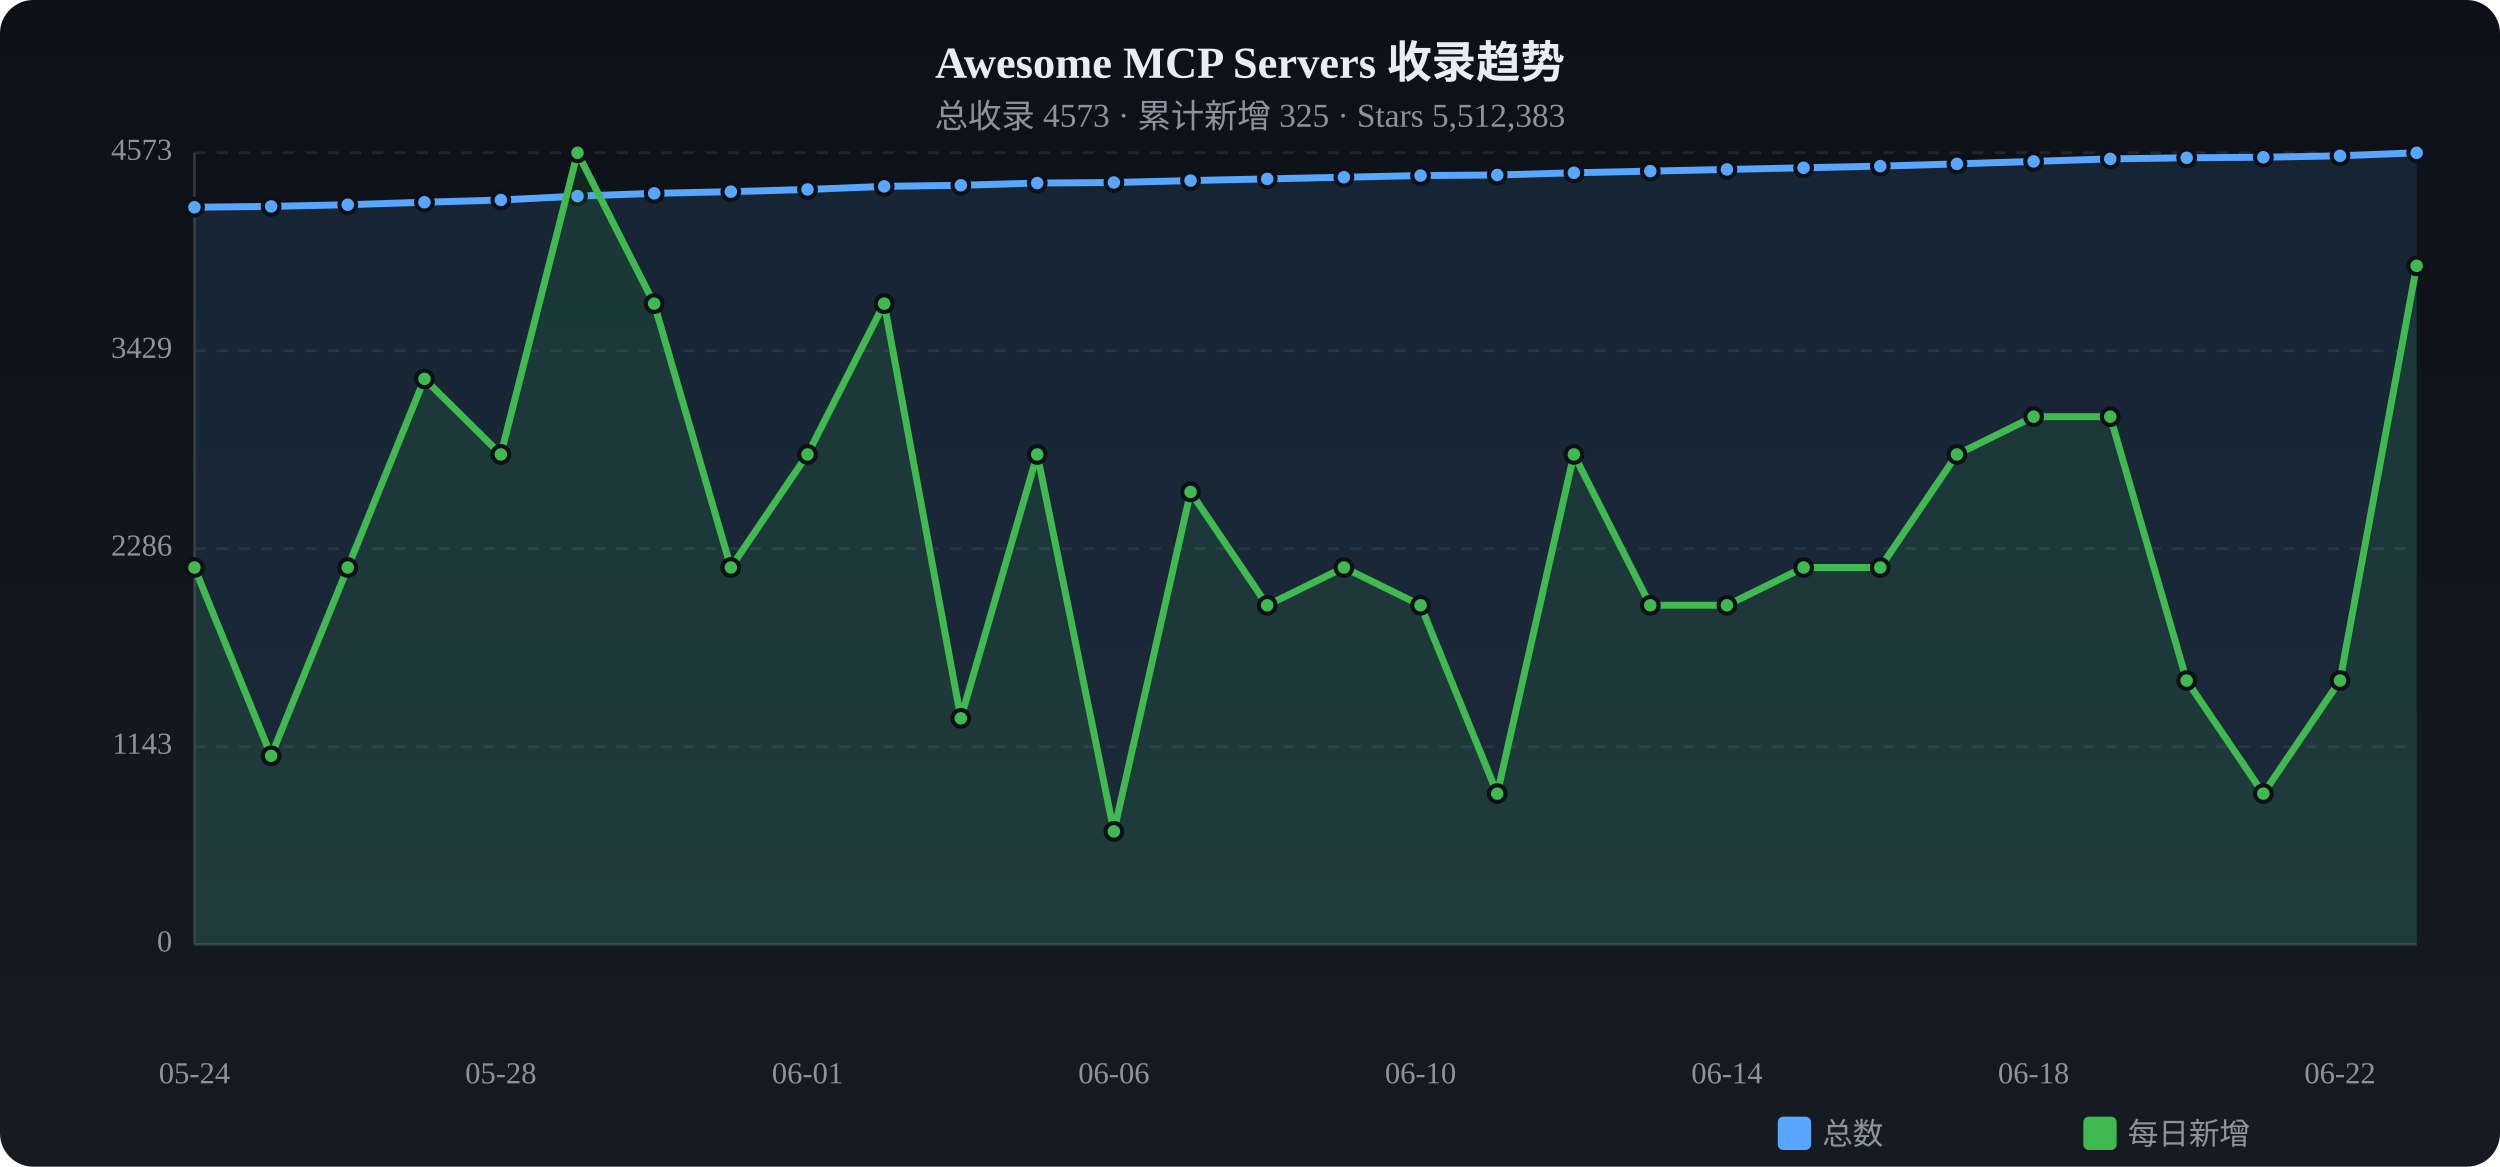
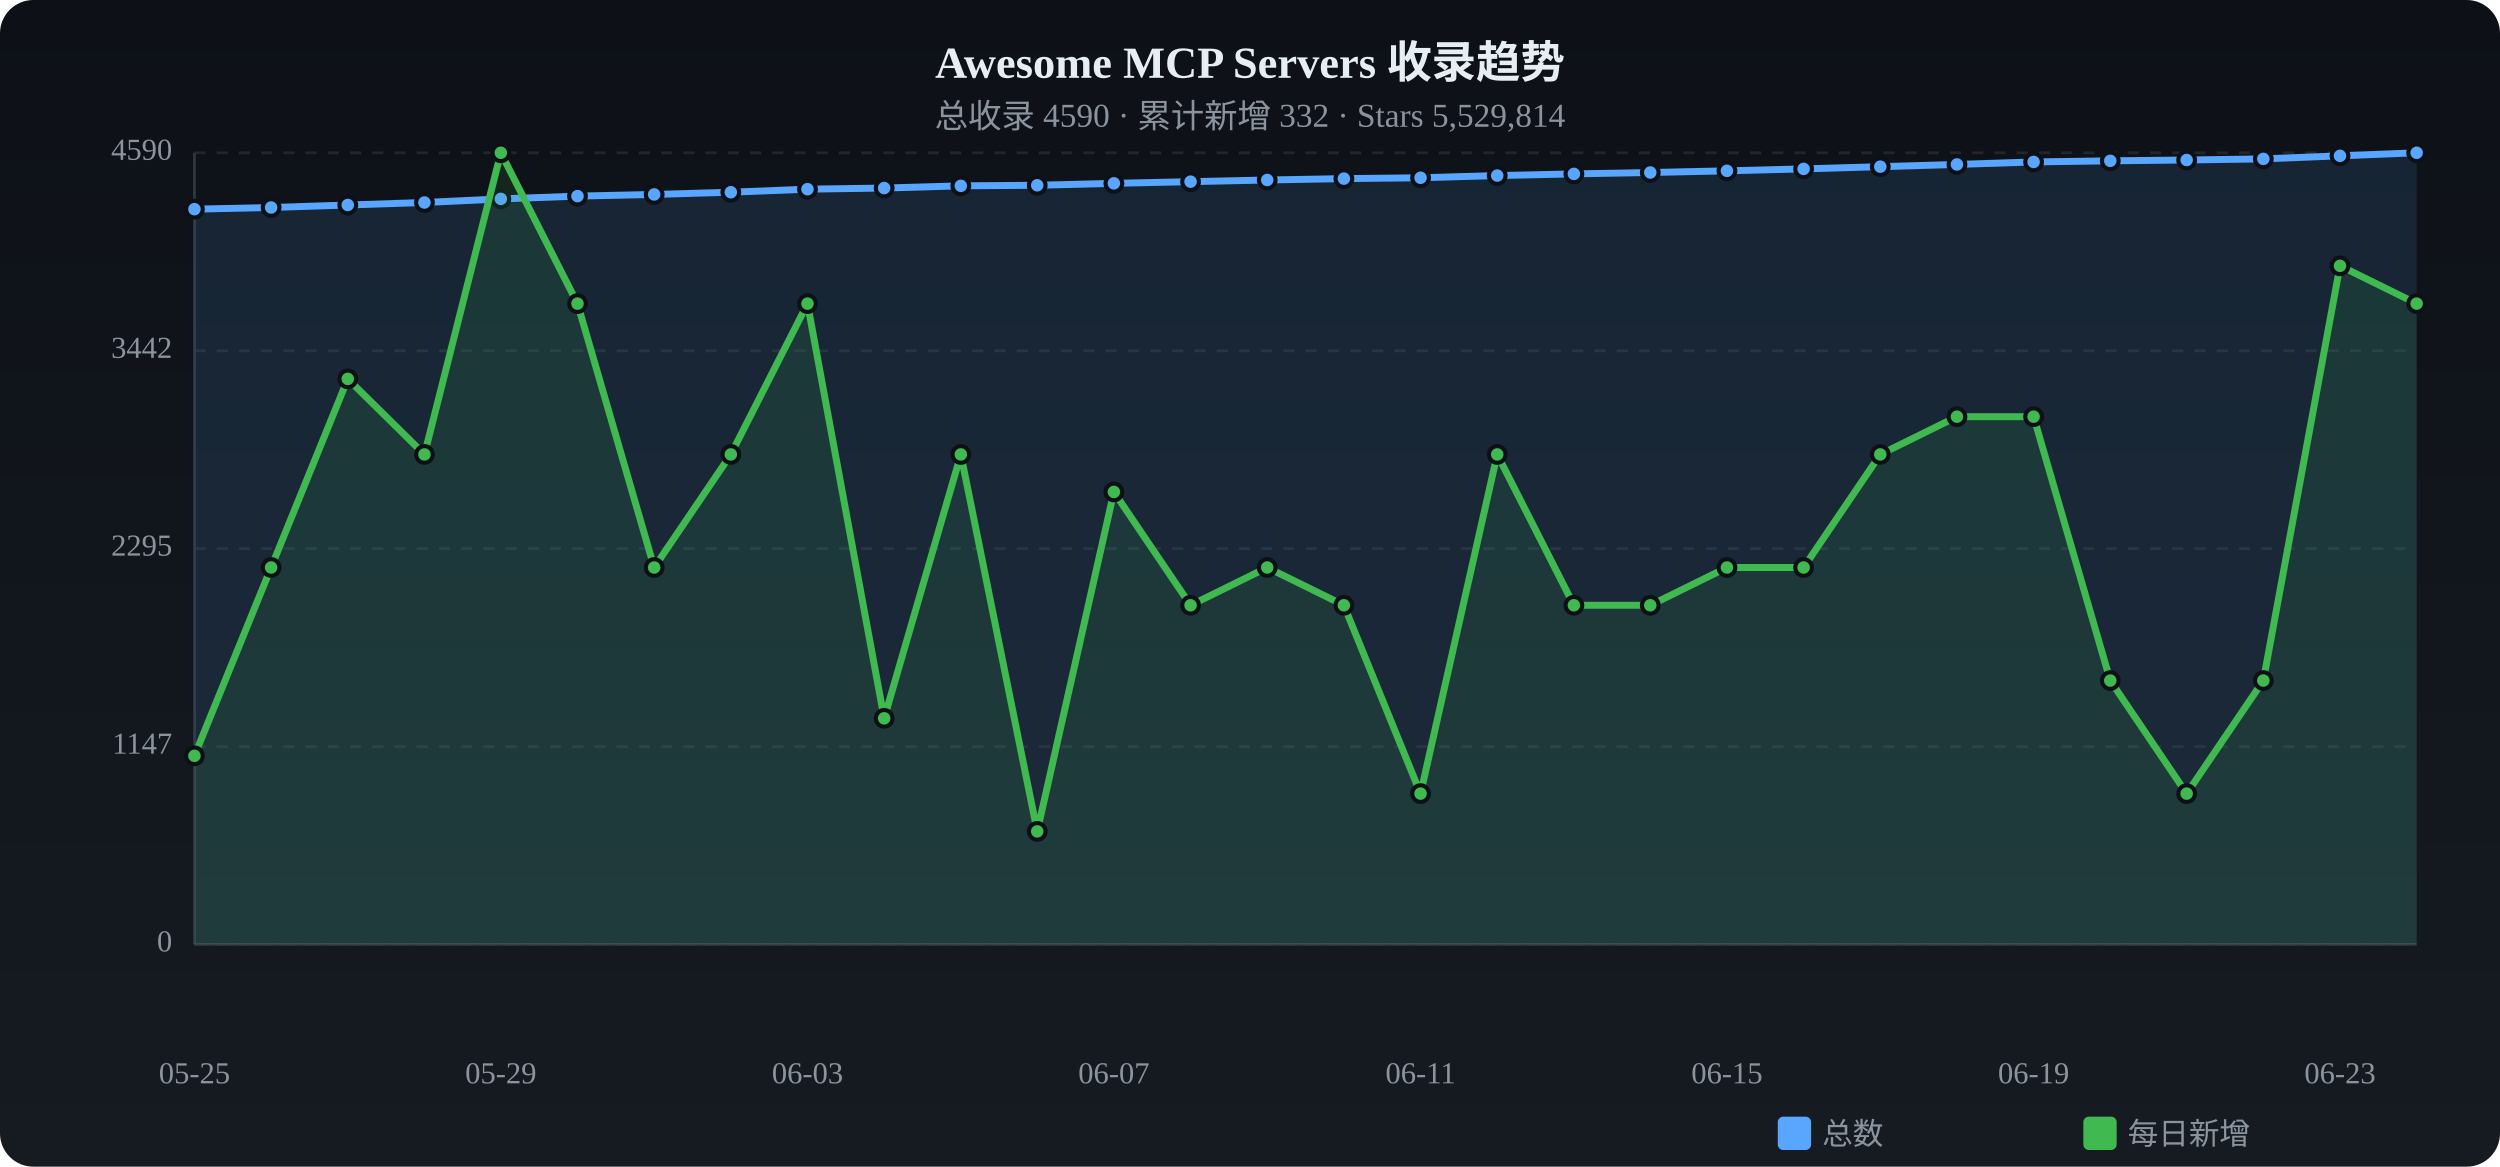
<svg xmlns="http://www.w3.org/2000/svg" viewBox="0 0 900 420" width="900" height="420">
  <defs>
    <linearGradient id="tbg" x1="0%" y1="0%" x2="0%" y2="100%">
      <stop offset="0%" stop-color="#0d1117" />
      <stop offset="100%" stop-color="#161b22" />
    </linearGradient>
  </defs>
  <rect width="900" height="420" rx="12" fill="url(#tbg)" />
  <text x="450.0" y="28" text-anchor="middle" fill="#e6edf3" font-size="16" font-weight="bold">Awesome MCP Servers 收录趋势</text>
-   <text x="450.0" y="46" text-anchor="middle" fill="#8b949e" font-size="12">总收录 4573 · 累计新增 325 · Stars 5,512,383</text>
+   <text x="450.0" y="46" text-anchor="middle" fill="#8b949e" font-size="12">总收录 4590 · 累计新增 332 · Stars 5,529,814</text>
  <text x="62" y="340.0" text-anchor="end" fill="#8b949e" font-size="11" dominant-baseline="middle">0</text>
  <line x1="70" y1="340.0" x2="870" y2="340.0" stroke="#21262d" stroke-dasharray="4 4" />
-   <text x="62" y="268.8" text-anchor="end" fill="#8b949e" font-size="11" dominant-baseline="middle">1143</text>
+   <text x="62" y="268.8" text-anchor="end" fill="#8b949e" font-size="11" dominant-baseline="middle">1147</text>
  <line x1="70" y1="268.8" x2="870" y2="268.8" stroke="#21262d" stroke-dasharray="4 4" />
-   <text x="62" y="197.5" text-anchor="end" fill="#8b949e" font-size="11" dominant-baseline="middle">2286</text>
+   <text x="62" y="197.5" text-anchor="end" fill="#8b949e" font-size="11" dominant-baseline="middle">2295</text>
  <line x1="70" y1="197.5" x2="870" y2="197.5" stroke="#21262d" stroke-dasharray="4 4" />
-   <text x="62" y="126.3" text-anchor="end" fill="#8b949e" font-size="11" dominant-baseline="middle">3429</text>
+   <text x="62" y="126.3" text-anchor="end" fill="#8b949e" font-size="11" dominant-baseline="middle">3442</text>
  <line x1="70" y1="126.3" x2="870" y2="126.3" stroke="#21262d" stroke-dasharray="4 4" />
-   <text x="62" y="55.0" text-anchor="end" fill="#8b949e" font-size="11" dominant-baseline="middle">4573</text>
+   <text x="62" y="55.0" text-anchor="end" fill="#8b949e" font-size="11" dominant-baseline="middle">4590</text>
  <line x1="70" y1="55.0" x2="870" y2="55.0" stroke="#21262d" stroke-dasharray="4 4" />
  <line x1="70" y1="55" x2="70" y2="340" stroke="#30363d" />
  <line x1="70" y1="340" x2="870" y2="340" stroke="#30363d" />
-   <path d="M70.0,74.6 L97.6,74.3 L125.2,73.7 L152.8,72.8 L180.3,72.0 L207.9,70.6 L235.5,69.6 L263.1,69.0 L290.7,68.2 L318.3,67.1 L345.9,66.7 L373.4,65.9 L401.0,65.7 L428.6,65.0 L456.2,64.4 L483.8,63.8 L511.4,63.2 L539.0,63.0 L566.6,62.2 L594.1,61.6 L621.7,61.0 L649.3,60.4 L676.9,59.8 L704.5,59.0 L732.1,58.1 L759.7,57.2 L787.2,56.8 L814.8,56.6 L842.4,56.1 L870.0,55.0 L870.0,340 L70.0,340 Z" fill="#58a6ff" opacity="0.12" />
-   <polyline points="70.0,74.6 97.6,74.3 125.2,73.7 152.8,72.8 180.3,72.0 207.9,70.6 235.5,69.6 263.1,69.0 290.7,68.2 318.3,67.1 345.9,66.7 373.4,65.9 401.0,65.7 428.6,65.0 456.2,64.4 483.8,63.8 511.4,63.2 539.0,63.0 566.6,62.2 594.1,61.6 621.7,61.0 649.3,60.4 676.9,59.8 704.5,59.0 732.1,58.1 759.7,57.2 787.2,56.8 814.8,56.6 842.4,56.1 870.0,55.0" fill="none" stroke="#58a6ff" stroke-width="2.5" stroke-linecap="round" stroke-linejoin="round" />
-   <circle cx="70.0" cy="74.6" r="3" fill="#58a6ff" stroke="#0d1117" stroke-width="1.5" />
-   <circle cx="97.6" cy="74.3" r="3" fill="#58a6ff" stroke="#0d1117" stroke-width="1.5" />
-   <circle cx="125.2" cy="73.7" r="3" fill="#58a6ff" stroke="#0d1117" stroke-width="1.5" />
-   <circle cx="152.8" cy="72.8" r="3" fill="#58a6ff" stroke="#0d1117" stroke-width="1.5" />
-   <circle cx="180.3" cy="72.0" r="3" fill="#58a6ff" stroke="#0d1117" stroke-width="1.5" />
+   <path d="M70.0,75.3 L97.6,74.7 L125.2,73.8 L152.8,72.9 L180.3,71.6 L207.9,70.6 L235.5,70.0 L263.1,69.2 L290.7,68.1 L318.3,67.7 L345.9,66.9 L373.4,66.7 L401.0,66.0 L428.6,65.4 L456.2,64.8 L483.8,64.3 L511.4,64.0 L539.0,63.2 L566.6,62.6 L594.1,62.1 L621.7,61.5 L649.3,60.8 L676.9,60.0 L704.5,59.2 L732.1,58.3 L759.7,57.9 L787.2,57.6 L814.8,57.2 L842.4,56.1 L870.0,55.0 L870.0,340 L70.0,340 Z" fill="#58a6ff" opacity="0.12" />
+   <polyline points="70.0,75.3 97.6,74.7 125.2,73.8 152.8,72.9 180.3,71.6 207.9,70.6 235.5,70.0 263.1,69.2 290.7,68.1 318.3,67.7 345.9,66.9 373.4,66.7 401.0,66.0 428.6,65.4 456.2,64.8 483.8,64.3 511.4,64.0 539.0,63.2 566.6,62.6 594.1,62.1 621.7,61.5 649.3,60.8 676.9,60.0 704.5,59.2 732.1,58.3 759.7,57.9 787.2,57.6 814.8,57.2 842.4,56.1 870.0,55.0" fill="none" stroke="#58a6ff" stroke-width="2.5" stroke-linecap="round" stroke-linejoin="round" />
+   <circle cx="70.0" cy="75.3" r="3" fill="#58a6ff" stroke="#0d1117" stroke-width="1.5" />
+   <circle cx="97.6" cy="74.7" r="3" fill="#58a6ff" stroke="#0d1117" stroke-width="1.5" />
+   <circle cx="125.2" cy="73.8" r="3" fill="#58a6ff" stroke="#0d1117" stroke-width="1.5" />
+   <circle cx="152.8" cy="72.9" r="3" fill="#58a6ff" stroke="#0d1117" stroke-width="1.5" />
+   <circle cx="180.3" cy="71.6" r="3" fill="#58a6ff" stroke="#0d1117" stroke-width="1.5" />
  <circle cx="207.9" cy="70.6" r="3" fill="#58a6ff" stroke="#0d1117" stroke-width="1.5" />
-   <circle cx="235.5" cy="69.6" r="3" fill="#58a6ff" stroke="#0d1117" stroke-width="1.5" />
-   <circle cx="263.1" cy="69.0" r="3" fill="#58a6ff" stroke="#0d1117" stroke-width="1.5" />
-   <circle cx="290.7" cy="68.2" r="3" fill="#58a6ff" stroke="#0d1117" stroke-width="1.5" />
-   <circle cx="318.3" cy="67.1" r="3" fill="#58a6ff" stroke="#0d1117" stroke-width="1.5" />
-   <circle cx="345.9" cy="66.7" r="3" fill="#58a6ff" stroke="#0d1117" stroke-width="1.5" />
-   <circle cx="373.4" cy="65.9" r="3" fill="#58a6ff" stroke="#0d1117" stroke-width="1.5" />
-   <circle cx="401.0" cy="65.7" r="3" fill="#58a6ff" stroke="#0d1117" stroke-width="1.5" />
-   <circle cx="428.6" cy="65.0" r="3" fill="#58a6ff" stroke="#0d1117" stroke-width="1.5" />
-   <circle cx="456.2" cy="64.4" r="3" fill="#58a6ff" stroke="#0d1117" stroke-width="1.5" />
-   <circle cx="483.8" cy="63.8" r="3" fill="#58a6ff" stroke="#0d1117" stroke-width="1.5" />
-   <circle cx="511.4" cy="63.2" r="3" fill="#58a6ff" stroke="#0d1117" stroke-width="1.5" />
-   <circle cx="539.0" cy="63.0" r="3" fill="#58a6ff" stroke="#0d1117" stroke-width="1.5" />
-   <circle cx="566.6" cy="62.2" r="3" fill="#58a6ff" stroke="#0d1117" stroke-width="1.5" />
-   <circle cx="594.1" cy="61.6" r="3" fill="#58a6ff" stroke="#0d1117" stroke-width="1.5" />
-   <circle cx="621.7" cy="61.0" r="3" fill="#58a6ff" stroke="#0d1117" stroke-width="1.5" />
-   <circle cx="649.3" cy="60.4" r="3" fill="#58a6ff" stroke="#0d1117" stroke-width="1.5" />
-   <circle cx="676.9" cy="59.8" r="3" fill="#58a6ff" stroke="#0d1117" stroke-width="1.5" />
-   <circle cx="704.5" cy="59.0" r="3" fill="#58a6ff" stroke="#0d1117" stroke-width="1.5" />
-   <circle cx="732.1" cy="58.1" r="3" fill="#58a6ff" stroke="#0d1117" stroke-width="1.5" />
-   <circle cx="759.7" cy="57.2" r="3" fill="#58a6ff" stroke="#0d1117" stroke-width="1.5" />
-   <circle cx="787.2" cy="56.8" r="3" fill="#58a6ff" stroke="#0d1117" stroke-width="1.5" />
-   <circle cx="814.8" cy="56.6" r="3" fill="#58a6ff" stroke="#0d1117" stroke-width="1.5" />
+   <circle cx="235.5" cy="70.0" r="3" fill="#58a6ff" stroke="#0d1117" stroke-width="1.5" />
+   <circle cx="263.1" cy="69.2" r="3" fill="#58a6ff" stroke="#0d1117" stroke-width="1.5" />
+   <circle cx="290.7" cy="68.1" r="3" fill="#58a6ff" stroke="#0d1117" stroke-width="1.5" />
+   <circle cx="318.3" cy="67.7" r="3" fill="#58a6ff" stroke="#0d1117" stroke-width="1.5" />
+   <circle cx="345.9" cy="66.9" r="3" fill="#58a6ff" stroke="#0d1117" stroke-width="1.5" />
+   <circle cx="373.4" cy="66.7" r="3" fill="#58a6ff" stroke="#0d1117" stroke-width="1.5" />
+   <circle cx="401.0" cy="66.0" r="3" fill="#58a6ff" stroke="#0d1117" stroke-width="1.5" />
+   <circle cx="428.6" cy="65.4" r="3" fill="#58a6ff" stroke="#0d1117" stroke-width="1.5" />
+   <circle cx="456.2" cy="64.8" r="3" fill="#58a6ff" stroke="#0d1117" stroke-width="1.5" />
+   <circle cx="483.8" cy="64.3" r="3" fill="#58a6ff" stroke="#0d1117" stroke-width="1.5" />
+   <circle cx="511.4" cy="64.0" r="3" fill="#58a6ff" stroke="#0d1117" stroke-width="1.5" />
+   <circle cx="539.0" cy="63.2" r="3" fill="#58a6ff" stroke="#0d1117" stroke-width="1.5" />
+   <circle cx="566.6" cy="62.6" r="3" fill="#58a6ff" stroke="#0d1117" stroke-width="1.5" />
+   <circle cx="594.1" cy="62.1" r="3" fill="#58a6ff" stroke="#0d1117" stroke-width="1.5" />
+   <circle cx="621.7" cy="61.5" r="3" fill="#58a6ff" stroke="#0d1117" stroke-width="1.5" />
+   <circle cx="649.3" cy="60.8" r="3" fill="#58a6ff" stroke="#0d1117" stroke-width="1.5" />
+   <circle cx="676.9" cy="60.0" r="3" fill="#58a6ff" stroke="#0d1117" stroke-width="1.5" />
+   <circle cx="704.5" cy="59.2" r="3" fill="#58a6ff" stroke="#0d1117" stroke-width="1.5" />
+   <circle cx="732.1" cy="58.3" r="3" fill="#58a6ff" stroke="#0d1117" stroke-width="1.5" />
+   <circle cx="759.7" cy="57.9" r="3" fill="#58a6ff" stroke="#0d1117" stroke-width="1.5" />
+   <circle cx="787.2" cy="57.6" r="3" fill="#58a6ff" stroke="#0d1117" stroke-width="1.5" />
+   <circle cx="814.8" cy="57.2" r="3" fill="#58a6ff" stroke="#0d1117" stroke-width="1.5" />
  <circle cx="842.4" cy="56.1" r="3" fill="#58a6ff" stroke="#0d1117" stroke-width="1.5" />
  <circle cx="870.0" cy="55.0" r="3" fill="#58a6ff" stroke="#0d1117" stroke-width="1.5" />
-   <path d="M70.0,204.3 L97.6,272.1 L125.2,204.3 L152.8,136.4 L180.3,163.6 L207.9,55.0 L235.5,109.3 L263.1,204.3 L290.7,163.6 L318.3,109.3 L345.9,258.6 L373.4,163.6 L401.0,299.3 L428.6,177.1 L456.2,217.9 L483.8,204.3 L511.4,217.9 L539.0,285.7 L566.6,163.6 L594.1,217.9 L621.7,217.9 L649.3,204.3 L676.9,204.3 L704.5,163.6 L732.1,150.0 L759.7,150.0 L787.2,245.0 L814.8,285.7 L842.4,245.0 L870.0,95.7 L870.0,340 L70.0,340 Z" fill="#3fb950" opacity="0.12" />
-   <polyline points="70.0,204.3 97.6,272.1 125.2,204.3 152.8,136.4 180.3,163.6 207.9,55.0 235.5,109.3 263.1,204.3 290.7,163.6 318.3,109.3 345.9,258.6 373.4,163.6 401.0,299.3 428.6,177.1 456.2,217.9 483.8,204.3 511.4,217.9 539.0,285.7 566.6,163.6 594.1,217.9 621.7,217.9 649.3,204.3 676.9,204.3 704.5,163.6 732.1,150.0 759.7,150.0 787.2,245.0 814.8,285.7 842.4,245.0 870.0,95.7" fill="none" stroke="#3fb950" stroke-width="2.5" stroke-linecap="round" stroke-linejoin="round" />
-   <circle cx="70.0" cy="204.3" r="3" fill="#3fb950" stroke="#0d1117" stroke-width="1.5" />
-   <circle cx="97.6" cy="272.1" r="3" fill="#3fb950" stroke="#0d1117" stroke-width="1.5" />
-   <circle cx="125.2" cy="204.3" r="3" fill="#3fb950" stroke="#0d1117" stroke-width="1.5" />
-   <circle cx="152.8" cy="136.4" r="3" fill="#3fb950" stroke="#0d1117" stroke-width="1.5" />
-   <circle cx="180.3" cy="163.6" r="3" fill="#3fb950" stroke="#0d1117" stroke-width="1.5" />
-   <circle cx="207.9" cy="55.0" r="3" fill="#3fb950" stroke="#0d1117" stroke-width="1.5" />
-   <circle cx="235.5" cy="109.3" r="3" fill="#3fb950" stroke="#0d1117" stroke-width="1.5" />
-   <circle cx="263.1" cy="204.3" r="3" fill="#3fb950" stroke="#0d1117" stroke-width="1.5" />
-   <circle cx="290.7" cy="163.6" r="3" fill="#3fb950" stroke="#0d1117" stroke-width="1.5" />
-   <circle cx="318.3" cy="109.3" r="3" fill="#3fb950" stroke="#0d1117" stroke-width="1.5" />
-   <circle cx="345.9" cy="258.6" r="3" fill="#3fb950" stroke="#0d1117" stroke-width="1.5" />
-   <circle cx="373.4" cy="163.6" r="3" fill="#3fb950" stroke="#0d1117" stroke-width="1.5" />
-   <circle cx="401.0" cy="299.3" r="3" fill="#3fb950" stroke="#0d1117" stroke-width="1.5" />
-   <circle cx="428.6" cy="177.1" r="3" fill="#3fb950" stroke="#0d1117" stroke-width="1.5" />
-   <circle cx="456.2" cy="217.9" r="3" fill="#3fb950" stroke="#0d1117" stroke-width="1.5" />
-   <circle cx="483.8" cy="204.3" r="3" fill="#3fb950" stroke="#0d1117" stroke-width="1.5" />
-   <circle cx="511.4" cy="217.9" r="3" fill="#3fb950" stroke="#0d1117" stroke-width="1.5" />
-   <circle cx="539.0" cy="285.7" r="3" fill="#3fb950" stroke="#0d1117" stroke-width="1.5" />
-   <circle cx="566.6" cy="163.6" r="3" fill="#3fb950" stroke="#0d1117" stroke-width="1.5" />
+   <path d="M70.0,272.1 L97.6,204.3 L125.2,136.4 L152.8,163.6 L180.3,55.0 L207.9,109.3 L235.5,204.3 L263.1,163.6 L290.7,109.3 L318.3,258.6 L345.9,163.6 L373.4,299.3 L401.0,177.1 L428.6,217.9 L456.2,204.3 L483.8,217.9 L511.4,285.7 L539.0,163.6 L566.6,217.9 L594.1,217.9 L621.7,204.3 L649.3,204.3 L676.9,163.6 L704.5,150.0 L732.1,150.0 L759.7,245.0 L787.2,285.7 L814.8,245.0 L842.4,95.7 L870.0,109.3 L870.0,340 L70.0,340 Z" fill="#3fb950" opacity="0.12" />
+   <polyline points="70.0,272.1 97.6,204.3 125.2,136.4 152.8,163.6 180.3,55.0 207.9,109.3 235.5,204.3 263.1,163.6 290.7,109.3 318.3,258.6 345.9,163.6 373.4,299.3 401.0,177.1 428.6,217.9 456.2,204.3 483.8,217.9 511.4,285.7 539.0,163.6 566.6,217.9 594.1,217.9 621.7,204.3 649.3,204.3 676.9,163.6 704.5,150.0 732.1,150.0 759.7,245.0 787.2,285.7 814.8,245.0 842.4,95.7 870.0,109.3" fill="none" stroke="#3fb950" stroke-width="2.5" stroke-linecap="round" stroke-linejoin="round" />
+   <circle cx="70.0" cy="272.1" r="3" fill="#3fb950" stroke="#0d1117" stroke-width="1.5" />
+   <circle cx="97.6" cy="204.3" r="3" fill="#3fb950" stroke="#0d1117" stroke-width="1.5" />
+   <circle cx="125.2" cy="136.4" r="3" fill="#3fb950" stroke="#0d1117" stroke-width="1.5" />
+   <circle cx="152.8" cy="163.6" r="3" fill="#3fb950" stroke="#0d1117" stroke-width="1.5" />
+   <circle cx="180.3" cy="55.0" r="3" fill="#3fb950" stroke="#0d1117" stroke-width="1.5" />
+   <circle cx="207.9" cy="109.3" r="3" fill="#3fb950" stroke="#0d1117" stroke-width="1.5" />
+   <circle cx="235.5" cy="204.3" r="3" fill="#3fb950" stroke="#0d1117" stroke-width="1.5" />
+   <circle cx="263.1" cy="163.6" r="3" fill="#3fb950" stroke="#0d1117" stroke-width="1.5" />
+   <circle cx="290.7" cy="109.3" r="3" fill="#3fb950" stroke="#0d1117" stroke-width="1.5" />
+   <circle cx="318.3" cy="258.6" r="3" fill="#3fb950" stroke="#0d1117" stroke-width="1.5" />
+   <circle cx="345.9" cy="163.6" r="3" fill="#3fb950" stroke="#0d1117" stroke-width="1.5" />
+   <circle cx="373.4" cy="299.3" r="3" fill="#3fb950" stroke="#0d1117" stroke-width="1.5" />
+   <circle cx="401.0" cy="177.1" r="3" fill="#3fb950" stroke="#0d1117" stroke-width="1.5" />
+   <circle cx="428.6" cy="217.9" r="3" fill="#3fb950" stroke="#0d1117" stroke-width="1.5" />
+   <circle cx="456.2" cy="204.3" r="3" fill="#3fb950" stroke="#0d1117" stroke-width="1.5" />
+   <circle cx="483.8" cy="217.9" r="3" fill="#3fb950" stroke="#0d1117" stroke-width="1.5" />
+   <circle cx="511.4" cy="285.7" r="3" fill="#3fb950" stroke="#0d1117" stroke-width="1.5" />
+   <circle cx="539.0" cy="163.6" r="3" fill="#3fb950" stroke="#0d1117" stroke-width="1.5" />
+   <circle cx="566.6" cy="217.9" r="3" fill="#3fb950" stroke="#0d1117" stroke-width="1.5" />
  <circle cx="594.1" cy="217.9" r="3" fill="#3fb950" stroke="#0d1117" stroke-width="1.5" />
-   <circle cx="621.7" cy="217.9" r="3" fill="#3fb950" stroke="#0d1117" stroke-width="1.5" />
+   <circle cx="621.7" cy="204.3" r="3" fill="#3fb950" stroke="#0d1117" stroke-width="1.5" />
  <circle cx="649.3" cy="204.3" r="3" fill="#3fb950" stroke="#0d1117" stroke-width="1.5" />
-   <circle cx="676.9" cy="204.3" r="3" fill="#3fb950" stroke="#0d1117" stroke-width="1.5" />
-   <circle cx="704.5" cy="163.6" r="3" fill="#3fb950" stroke="#0d1117" stroke-width="1.5" />
+   <circle cx="676.9" cy="163.6" r="3" fill="#3fb950" stroke="#0d1117" stroke-width="1.5" />
+   <circle cx="704.5" cy="150.0" r="3" fill="#3fb950" stroke="#0d1117" stroke-width="1.5" />
  <circle cx="732.1" cy="150.0" r="3" fill="#3fb950" stroke="#0d1117" stroke-width="1.5" />
-   <circle cx="759.7" cy="150.0" r="3" fill="#3fb950" stroke="#0d1117" stroke-width="1.5" />
-   <circle cx="787.2" cy="245.0" r="3" fill="#3fb950" stroke="#0d1117" stroke-width="1.5" />
-   <circle cx="814.8" cy="285.7" r="3" fill="#3fb950" stroke="#0d1117" stroke-width="1.5" />
-   <circle cx="842.4" cy="245.0" r="3" fill="#3fb950" stroke="#0d1117" stroke-width="1.5" />
-   <circle cx="870.0" cy="95.7" r="3" fill="#3fb950" stroke="#0d1117" stroke-width="1.5" />
-   <text x="70.0" y="390" text-anchor="middle" fill="#8b949e" font-size="11">05-24</text>
-   <text x="180.3" y="390" text-anchor="middle" fill="#8b949e" font-size="11">05-28</text>
-   <text x="290.7" y="390" text-anchor="middle" fill="#8b949e" font-size="11">06-01</text>
-   <text x="401.0" y="390" text-anchor="middle" fill="#8b949e" font-size="11">06-06</text>
-   <text x="511.4" y="390" text-anchor="middle" fill="#8b949e" font-size="11">06-10</text>
-   <text x="621.7" y="390" text-anchor="middle" fill="#8b949e" font-size="11">06-14</text>
-   <text x="732.1" y="390" text-anchor="middle" fill="#8b949e" font-size="11">06-18</text>
-   <text x="842.4" y="390" text-anchor="middle" fill="#8b949e" font-size="11">06-22</text>
+   <circle cx="759.7" cy="245.0" r="3" fill="#3fb950" stroke="#0d1117" stroke-width="1.5" />
+   <circle cx="787.2" cy="285.7" r="3" fill="#3fb950" stroke="#0d1117" stroke-width="1.5" />
+   <circle cx="814.8" cy="245.0" r="3" fill="#3fb950" stroke="#0d1117" stroke-width="1.5" />
+   <circle cx="842.4" cy="95.7" r="3" fill="#3fb950" stroke="#0d1117" stroke-width="1.5" />
+   <circle cx="870.0" cy="109.3" r="3" fill="#3fb950" stroke="#0d1117" stroke-width="1.5" />
+   <text x="70.0" y="390" text-anchor="middle" fill="#8b949e" font-size="11">05-25</text>
+   <text x="180.3" y="390" text-anchor="middle" fill="#8b949e" font-size="11">05-29</text>
+   <text x="290.7" y="390" text-anchor="middle" fill="#8b949e" font-size="11">06-03</text>
+   <text x="401.0" y="390" text-anchor="middle" fill="#8b949e" font-size="11">06-07</text>
+   <text x="511.4" y="390" text-anchor="middle" fill="#8b949e" font-size="11">06-11</text>
+   <text x="621.7" y="390" text-anchor="middle" fill="#8b949e" font-size="11">06-15</text>
+   <text x="732.1" y="390" text-anchor="middle" fill="#8b949e" font-size="11">06-19</text>
+   <text x="842.4" y="390" text-anchor="middle" fill="#8b949e" font-size="11">06-23</text>
  <rect x="640" y="402" width="12" height="12" rx="2" fill="#58a6ff" />
  <text x="656" y="412" fill="#8b949e" font-size="11">总数</text>
  <rect x="750" y="402" width="12" height="12" rx="2" fill="#3fb950" />
  <text x="766" y="412" fill="#8b949e" font-size="11">每日新增</text>
</svg>
